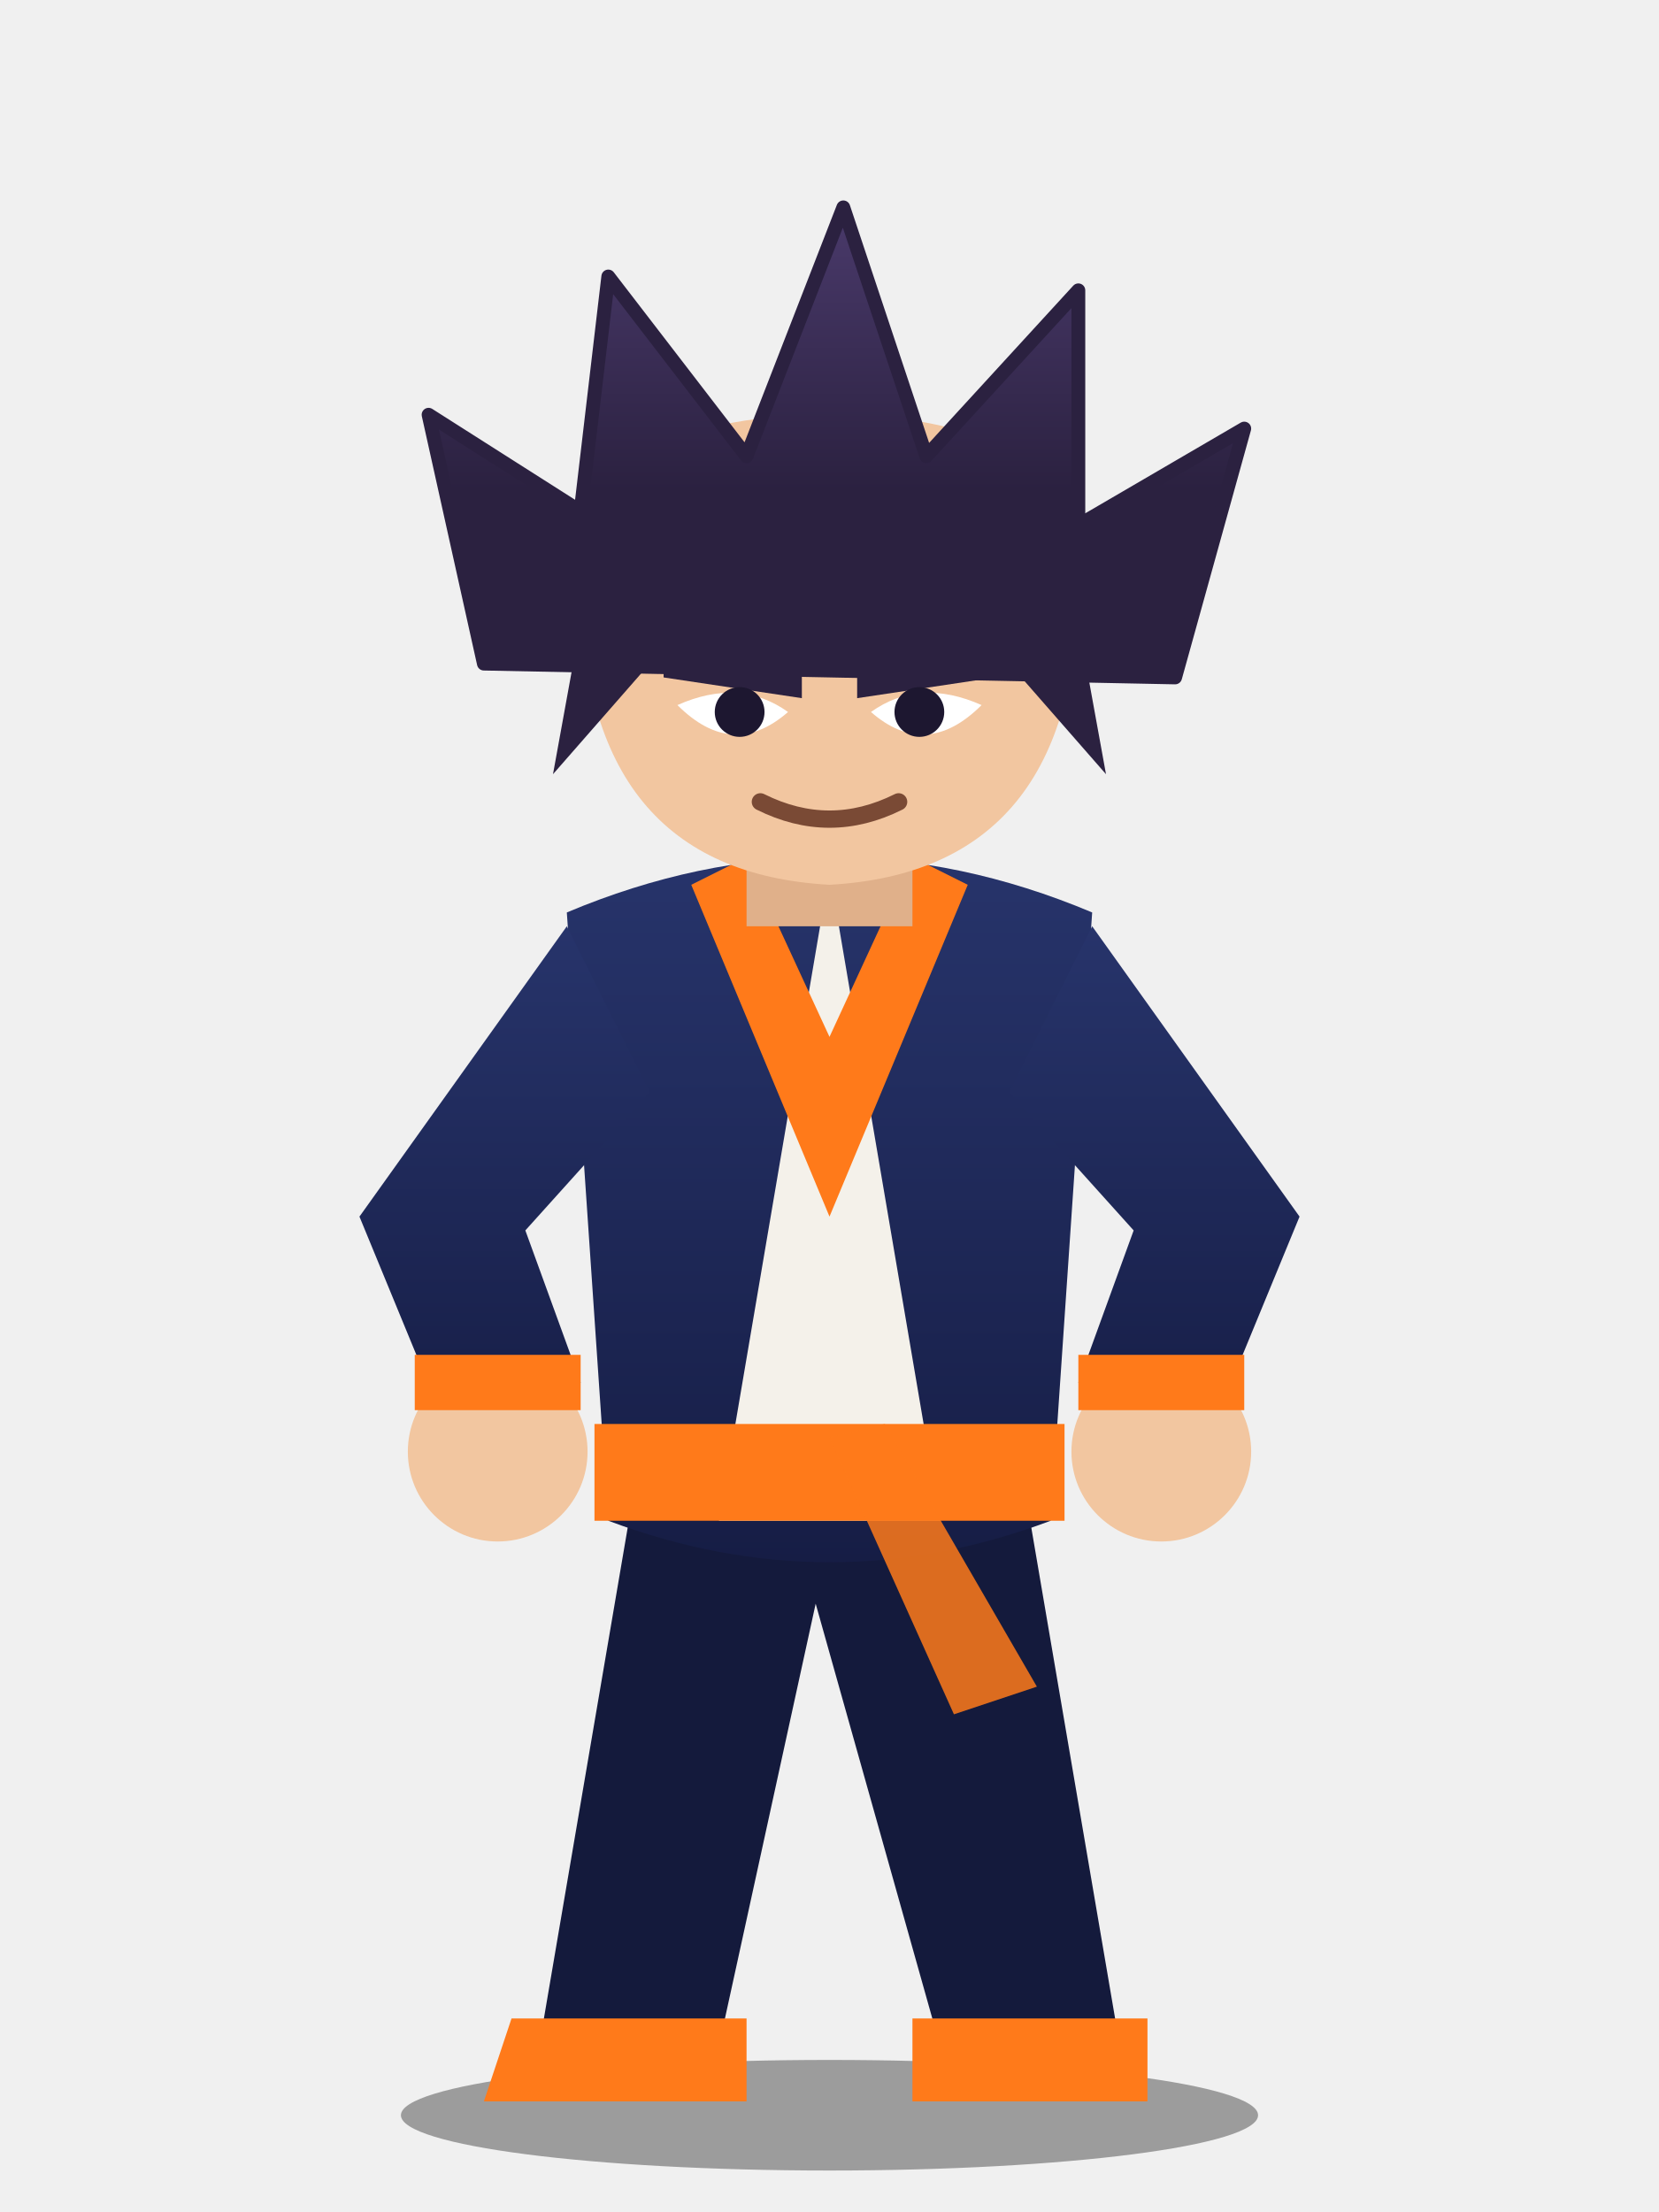
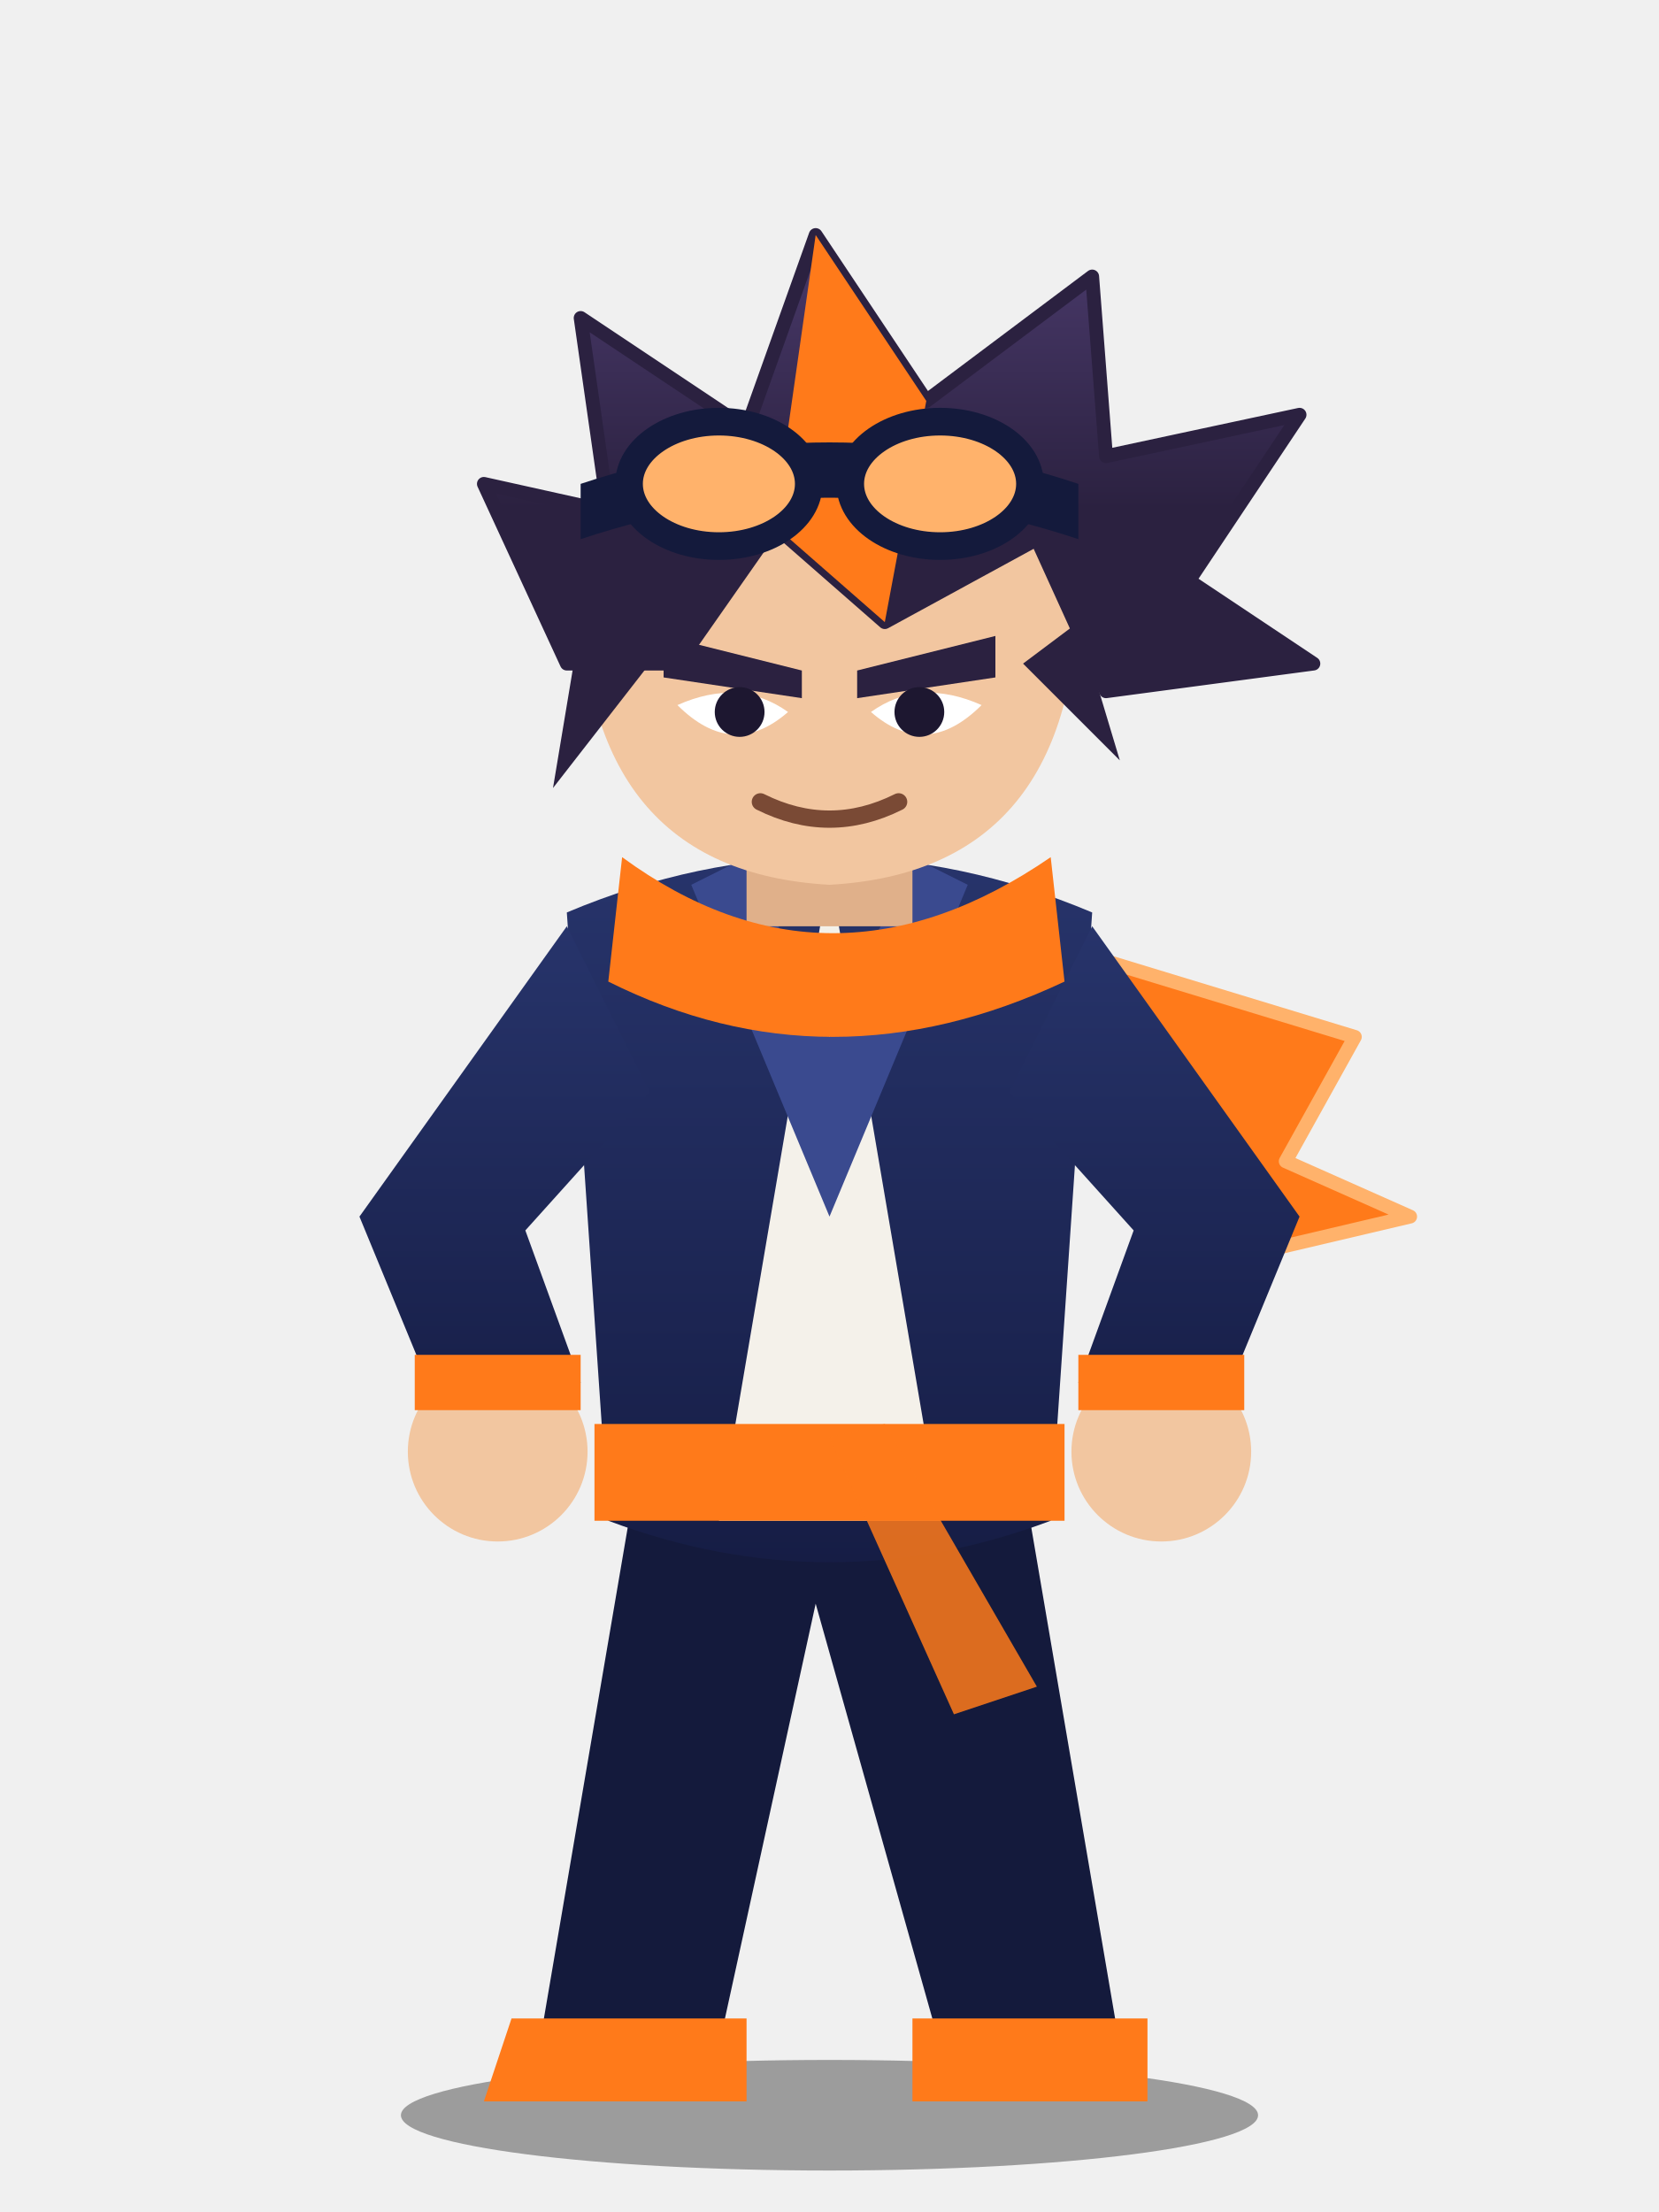
<svg xmlns="http://www.w3.org/2000/svg" viewBox="0 0 240 320" role="img" aria-label="Anillion hero, base form">
  <defs>
    <linearGradient id="jacket" x1="0" y1="0" x2="0" y2="1">
      <stop offset="0" stop-color="#27346b" />
      <stop offset="1" stop-color="#161d45" />
    </linearGradient>
    <linearGradient id="hair" x1="0" y1="0" x2="0" y2="1">
      <stop offset="0" stop-color="#4a3a6b" />
      <stop offset="0.6" stop-color="#2b2140" />
    </linearGradient>
    <filter id="glow" x="-40%" y="-40%" width="180%" height="180%">
      <feGaussianBlur stdDeviation="5" result="b" />
      <feMerge>
        <feMergeNode in="b" />
        <feMergeNode in="SourceGraphic" />
      </feMerge>
    </filter>
  </defs>
  <ellipse cx="120" cy="306" rx="62" ry="8" fill="#000" opacity="0.35" />
+   <path d="M150 136 L196 150 L186 168 L204 176 L170 184 L146 150 Z" fill="#ff7a1a" stroke="#ffb26b" stroke-width="2" stroke-linejoin="round" />
  <path d="M92 214 L78 296 L104 296 L118 232 L136 296 L162 296 L148 214 Z" fill="#141a3c" />
  <path d="M74 292 h34 v12 h-38 z M132 292 h34 v12 h-34 z" fill="#ff7a1a" />
  <path d="M82 132 Q120 116 158 132 L152 220 Q120 232 88 220 Z" fill="url(#jacket)" />
  <path d="M120 126 L104 220 L136 220 Z" fill="#f4f1ea" />
-   <path d="M100 128 L120 176 L140 128 L132 124 L120 150 L108 124 Z" fill="#ff7a1a" />
+   <path d="M100 128 L120 176 L140 128 L132 124 L120 150 L108 124 Z" fill="#3a4a8f" />
  <path d="M86 206 h68 v14 h-68 z" fill="#ff7a1a" />
  <path d="M128 206 l22 38 l-12 4 l-18 -40 z" fill="#ff7a1a" opacity="0.85" />
  <path d="M82 134 L52 176 L66 210 L84 200 L76 178 L94 158 Z" fill="url(#jacket)" />
  <path d="M158 134 L188 176 L174 210 L156 200 L164 178 L146 158 Z" fill="url(#jacket)" />
  <circle cx="72" cy="210" r="13" fill="#f2c6a0" />
  <circle cx="168" cy="210" r="13" fill="#f2c6a0" />
  <path d="M60 196 h24 v8 h-24 z M156 196 h24 v8 h-24 z" fill="#ff7a1a" />
  <path d="M108 118 h24 v16 h-24 z" fill="#e0b08a" />
+   <path d="M90 124 Q120 146 152 124 L154 142 Q120 158 88 142 Z" fill="#ff7a1a" />
  <path d="M84 84 Q84 126 120 128 Q156 126 156 84 Q156 60 120 60 Q84 60 84 84 Z" fill="#f2c6a0" />
  <path d="M96 92 l20 5 l0 4 l-20 -3 z M144 92 l-20 5 l0 4 l20 -3 z" fill="#2b2140" />
  <path d="M98 102 q9 -4 16 1 q-8 7 -16 -1 z M142 102 q-9 -4 -16 1 q8 7 16 -1 z" fill="#fff" />
  <circle cx="107" cy="103" r="3.6" fill="#1d1730" />
  <circle cx="133" cy="103" r="3.6" fill="#1d1730" />
  <path d="M110 116 q10 5 20 0" stroke="#7a4a35" stroke-width="2.5" fill="none" stroke-linecap="round" />
-   <g>
-     <path d="M70 96 L62 60 L84 74 L88 40 L108 66 L122 30 L134 66 L156 42 L156 76 L180 62 L170 98 Z" fill="url(#hair)" stroke="#2b2140" stroke-width="2" stroke-linejoin="round" />
-     <path d="M84 90 L80 112 L94 96 Z M156 90 L160 112 L146 96 Z" fill="#2b2140" />
-   </g>
+   <path d="M82 96 L70 70 L88 74 L84 46 L108 62 L118 34 L134 58 L158 40 L160 66 L188 60 L172 84 L190 96 L160 100 L150 78 L128 90 L112 76 L98 96 Z" fill="url(#hair)" stroke="#2b2140" stroke-width="2" stroke-linejoin="round" />
+   <path d="M84 90 L80 114 L94 96 Z M156 90 L162 110 L148 96 Z" fill="#2b2140" />
+   <path d="M118 34 L134 58 L128 90 L112 76 Z" fill="#ff7a1a" />
+   <path d="M84 70 Q120 58 156 70 L156 78 Q120 66 84 78 Z" fill="#141a3c" />
+   <ellipse cx="104" cy="70" rx="13" ry="9" fill="#ffb26b" stroke="#141a3c" stroke-width="4" />
+   <ellipse cx="136" cy="70" rx="13" ry="9" fill="#ffb26b" stroke="#141a3c" stroke-width="4" />
</svg>
